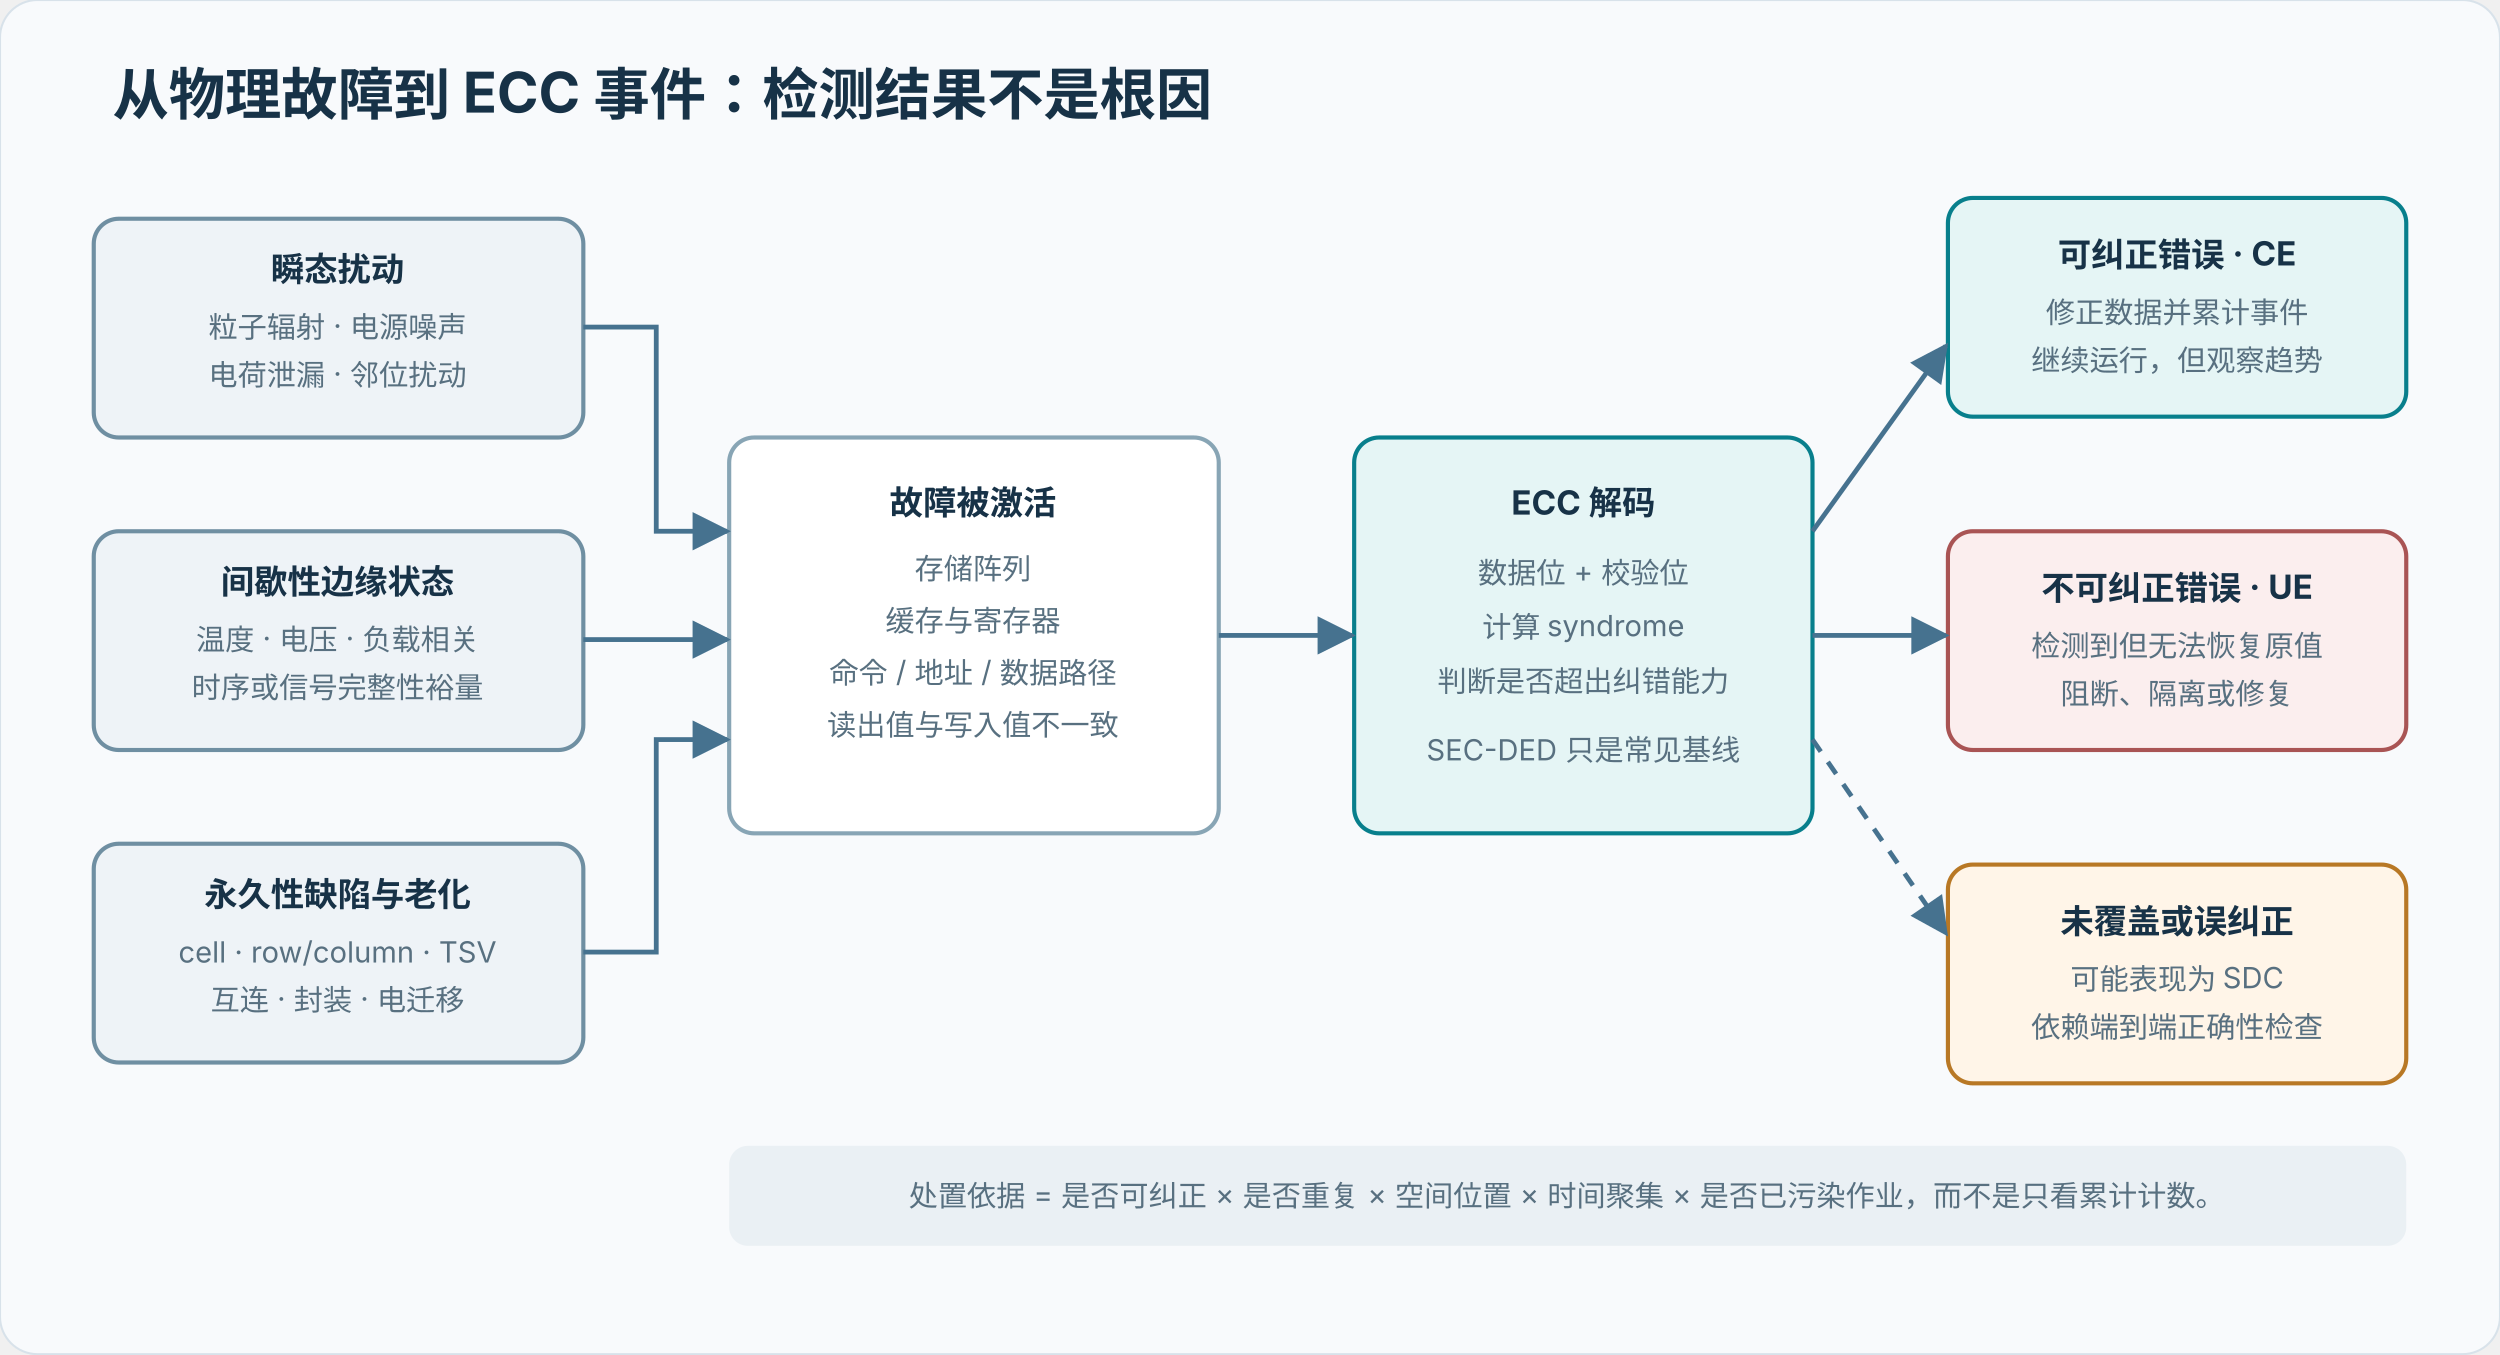
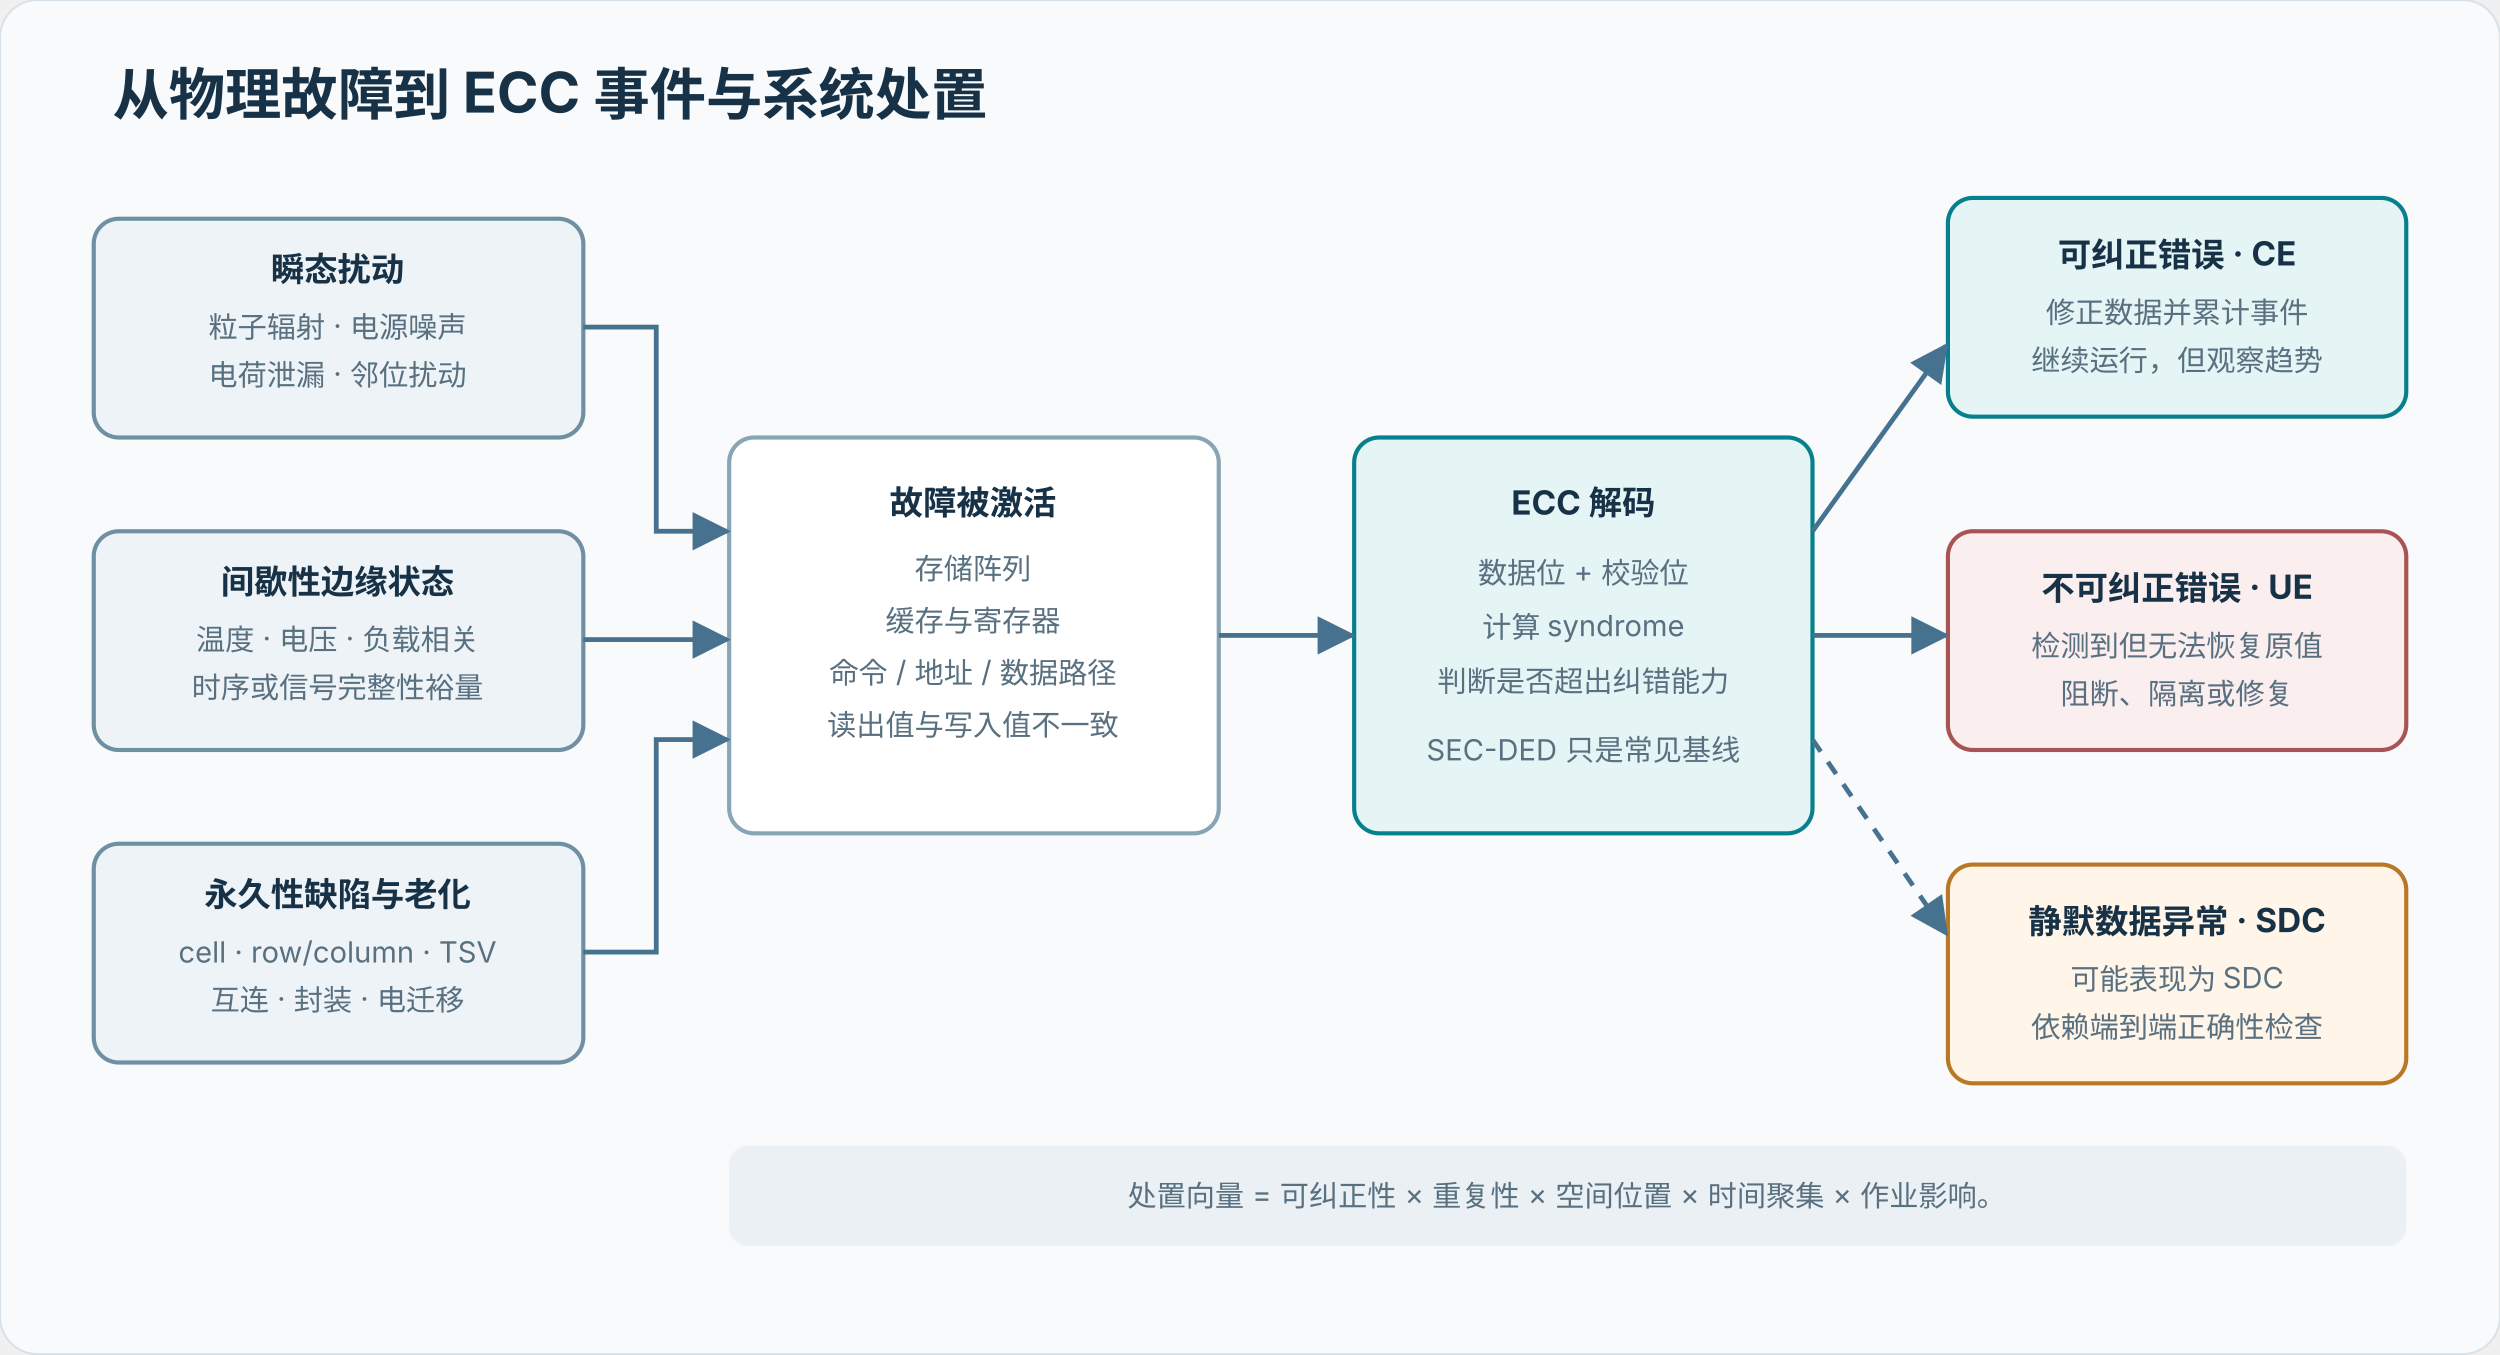
<svg xmlns="http://www.w3.org/2000/svg" viewBox="0 0 1200 650" role="img" aria-labelledby="title desc">
  <defs>
    <marker id="arrow" viewBox="0 0 10 10" refX="9" refY="5" markerWidth="8" markerHeight="8" orient="auto">
      <path d="M0 0 10 5 0 10z" fill="#46728f" />
    </marker>
    <style>
      text { font-family: ui-sans-serif, system-ui, -apple-system, "PingFang SC", "Microsoft YaHei", sans-serif; fill: #173247; }
      .title { font-size: 27px; font-weight: 700; }
      .box { fill: #fff; stroke: #88a5b5; stroke-width: 2; rx: 12; }
      .source { fill: #eef3f7; stroke: #6f8fa2; }
      .ecc { fill: #e5f5f5; stroke: #087f8c; }
      .warn { fill: #fff5e8; stroke: #b87825; }
      .fail { fill: #fbeeee; stroke: #a95454; }
      .label { font-size: 16px; font-weight: 650; }
      .minor { font-size: 14px; fill: #587080; }
      .line { fill: none; stroke: #46728f; stroke-width: 2.3; marker-end: url(#arrow); }
      .dash { stroke-dasharray: 7 6; }
      .note { font-size: 13px; fill: #6b4f2b; }
    </style>
  </defs>
  <rect width="1200" height="650" rx="18" fill="#f8fafc" stroke="#d8e2ea" />
-   <text class="title" x="54" y="55">从物理故障到 ECC 事件：检测结果不是根因</text>
+   <text class="title" x="54" y="55">从物理故障到 ECC 事件与系统处置</text>
  <g transform="translate(45 105)">
    <rect class="box source" width="235" height="105" />
    <text class="label" x="117" y="30" text-anchor="middle">瞬态扰动</text>
    <text class="minor" x="117" y="57" text-anchor="middle">粒子辐射 · 电源噪声</text>
    <text class="minor" x="117" y="80" text-anchor="middle">电荷泄漏 · 邻位扰动</text>
  </g>
  <g transform="translate(45 255)">
    <rect class="box source" width="235" height="105" />
    <text class="label" x="117" y="30" text-anchor="middle">间歇性边缘状态</text>
    <text class="minor" x="117" y="57" text-anchor="middle">温度 · 电压 · 负载相关</text>
    <text class="minor" x="117" y="80" text-anchor="middle">时序或信号完整性裕量</text>
  </g>
  <g transform="translate(45 405)">
    <rect class="box source" width="235" height="105" />
    <text class="label" x="117" y="30" text-anchor="middle">永久性缺陷与老化</text>
    <text class="minor" x="117" y="57" text-anchor="middle">cell · row/column · TSV</text>
    <text class="minor" x="117" y="80" text-anchor="middle">互连 · 封装 · 电迁移</text>
  </g>
  <rect class="box" x="350" y="210" width="235" height="190" />
  <text class="label" x="467" y="247" text-anchor="middle">故障被激活</text>
  <text class="minor" x="467" y="278" text-anchor="middle">存储阵列</text>
  <text class="minor" x="467" y="303" text-anchor="middle">缓存与寄存器</text>
  <text class="minor" x="467" y="328" text-anchor="middle">命令 / 地址 / 数据路径</text>
  <text class="minor" x="467" y="353" text-anchor="middle">读出值与写入值不一致</text>
  <path class="line" d="M280 157 H315 V255 H349" />
  <path class="line" d="M280 307 H349" />
  <path class="line" d="M280 457 H315 V355 H349" />
  <rect class="box ecc" x="650" y="210" width="220" height="190" />
  <text class="label" x="760" y="247" text-anchor="middle">ECC 解码</text>
  <text class="minor" x="760" y="280" text-anchor="middle">数据位 + 校验位</text>
  <text class="minor" x="760" y="306" text-anchor="middle">计算 syndrome</text>
  <text class="minor" x="760" y="332" text-anchor="middle">判断是否超出纠错能力</text>
  <text class="minor" x="760" y="365" text-anchor="middle">SEC-DED 只是常见基线</text>
  <path class="line" d="M585 305 H649" />
  <rect class="box ecc" x="935" y="95" width="220" height="105" />
  <text class="label" x="1045" y="128" text-anchor="middle">可纠正错误 · CE</text>
  <text class="minor" x="1045" y="155" text-anchor="middle">修正数据并累计事件</text>
  <text class="minor" x="1045" y="178" text-anchor="middle">继续运行，但观察趋势</text>
  <rect class="box fail" x="935" y="255" width="220" height="105" />
  <text class="label" x="1045" y="288" text-anchor="middle">不可纠正错误 · UE</text>
  <text class="minor" x="1045" y="315" text-anchor="middle">检测到但无法恢复原值</text>
  <text class="minor" x="1045" y="338" text-anchor="middle">阻断、隔离或修复</text>
  <rect class="box warn" x="935" y="415" width="220" height="105" />
-   <text class="label" x="1045" y="448" text-anchor="middle">未覆盖或误纠正</text>
+   <text class="label" x="1045" y="448" text-anchor="middle">静默数据异常 · SDC</text>
  <text class="minor" x="1045" y="475" text-anchor="middle">可能表现为 SDC</text>
  <text class="minor" x="1045" y="498" text-anchor="middle">依赖端到端正确性检查</text>
  <path class="line" d="M870 255 L934 166" />
  <path class="line" d="M870 305 H934" />
  <path class="line dash" d="M870 355 L934 448" />
  <rect x="350" y="550" width="805" height="48" rx="9" fill="#eaf0f4" />
-   <text class="minor" x="752" y="579" text-anchor="middle">处置依据 = 是否可纠正 × 是否重复 × 空间位置 × 时间聚集 × 是否已污染作业，而不是只看累计计数。</text>
+   <text class="minor" x="752" y="579" text-anchor="middle">处置向量 = 可纠正性 × 重复性 × 空间位置 × 时间聚集 × 作业影响。</text>
</svg>
